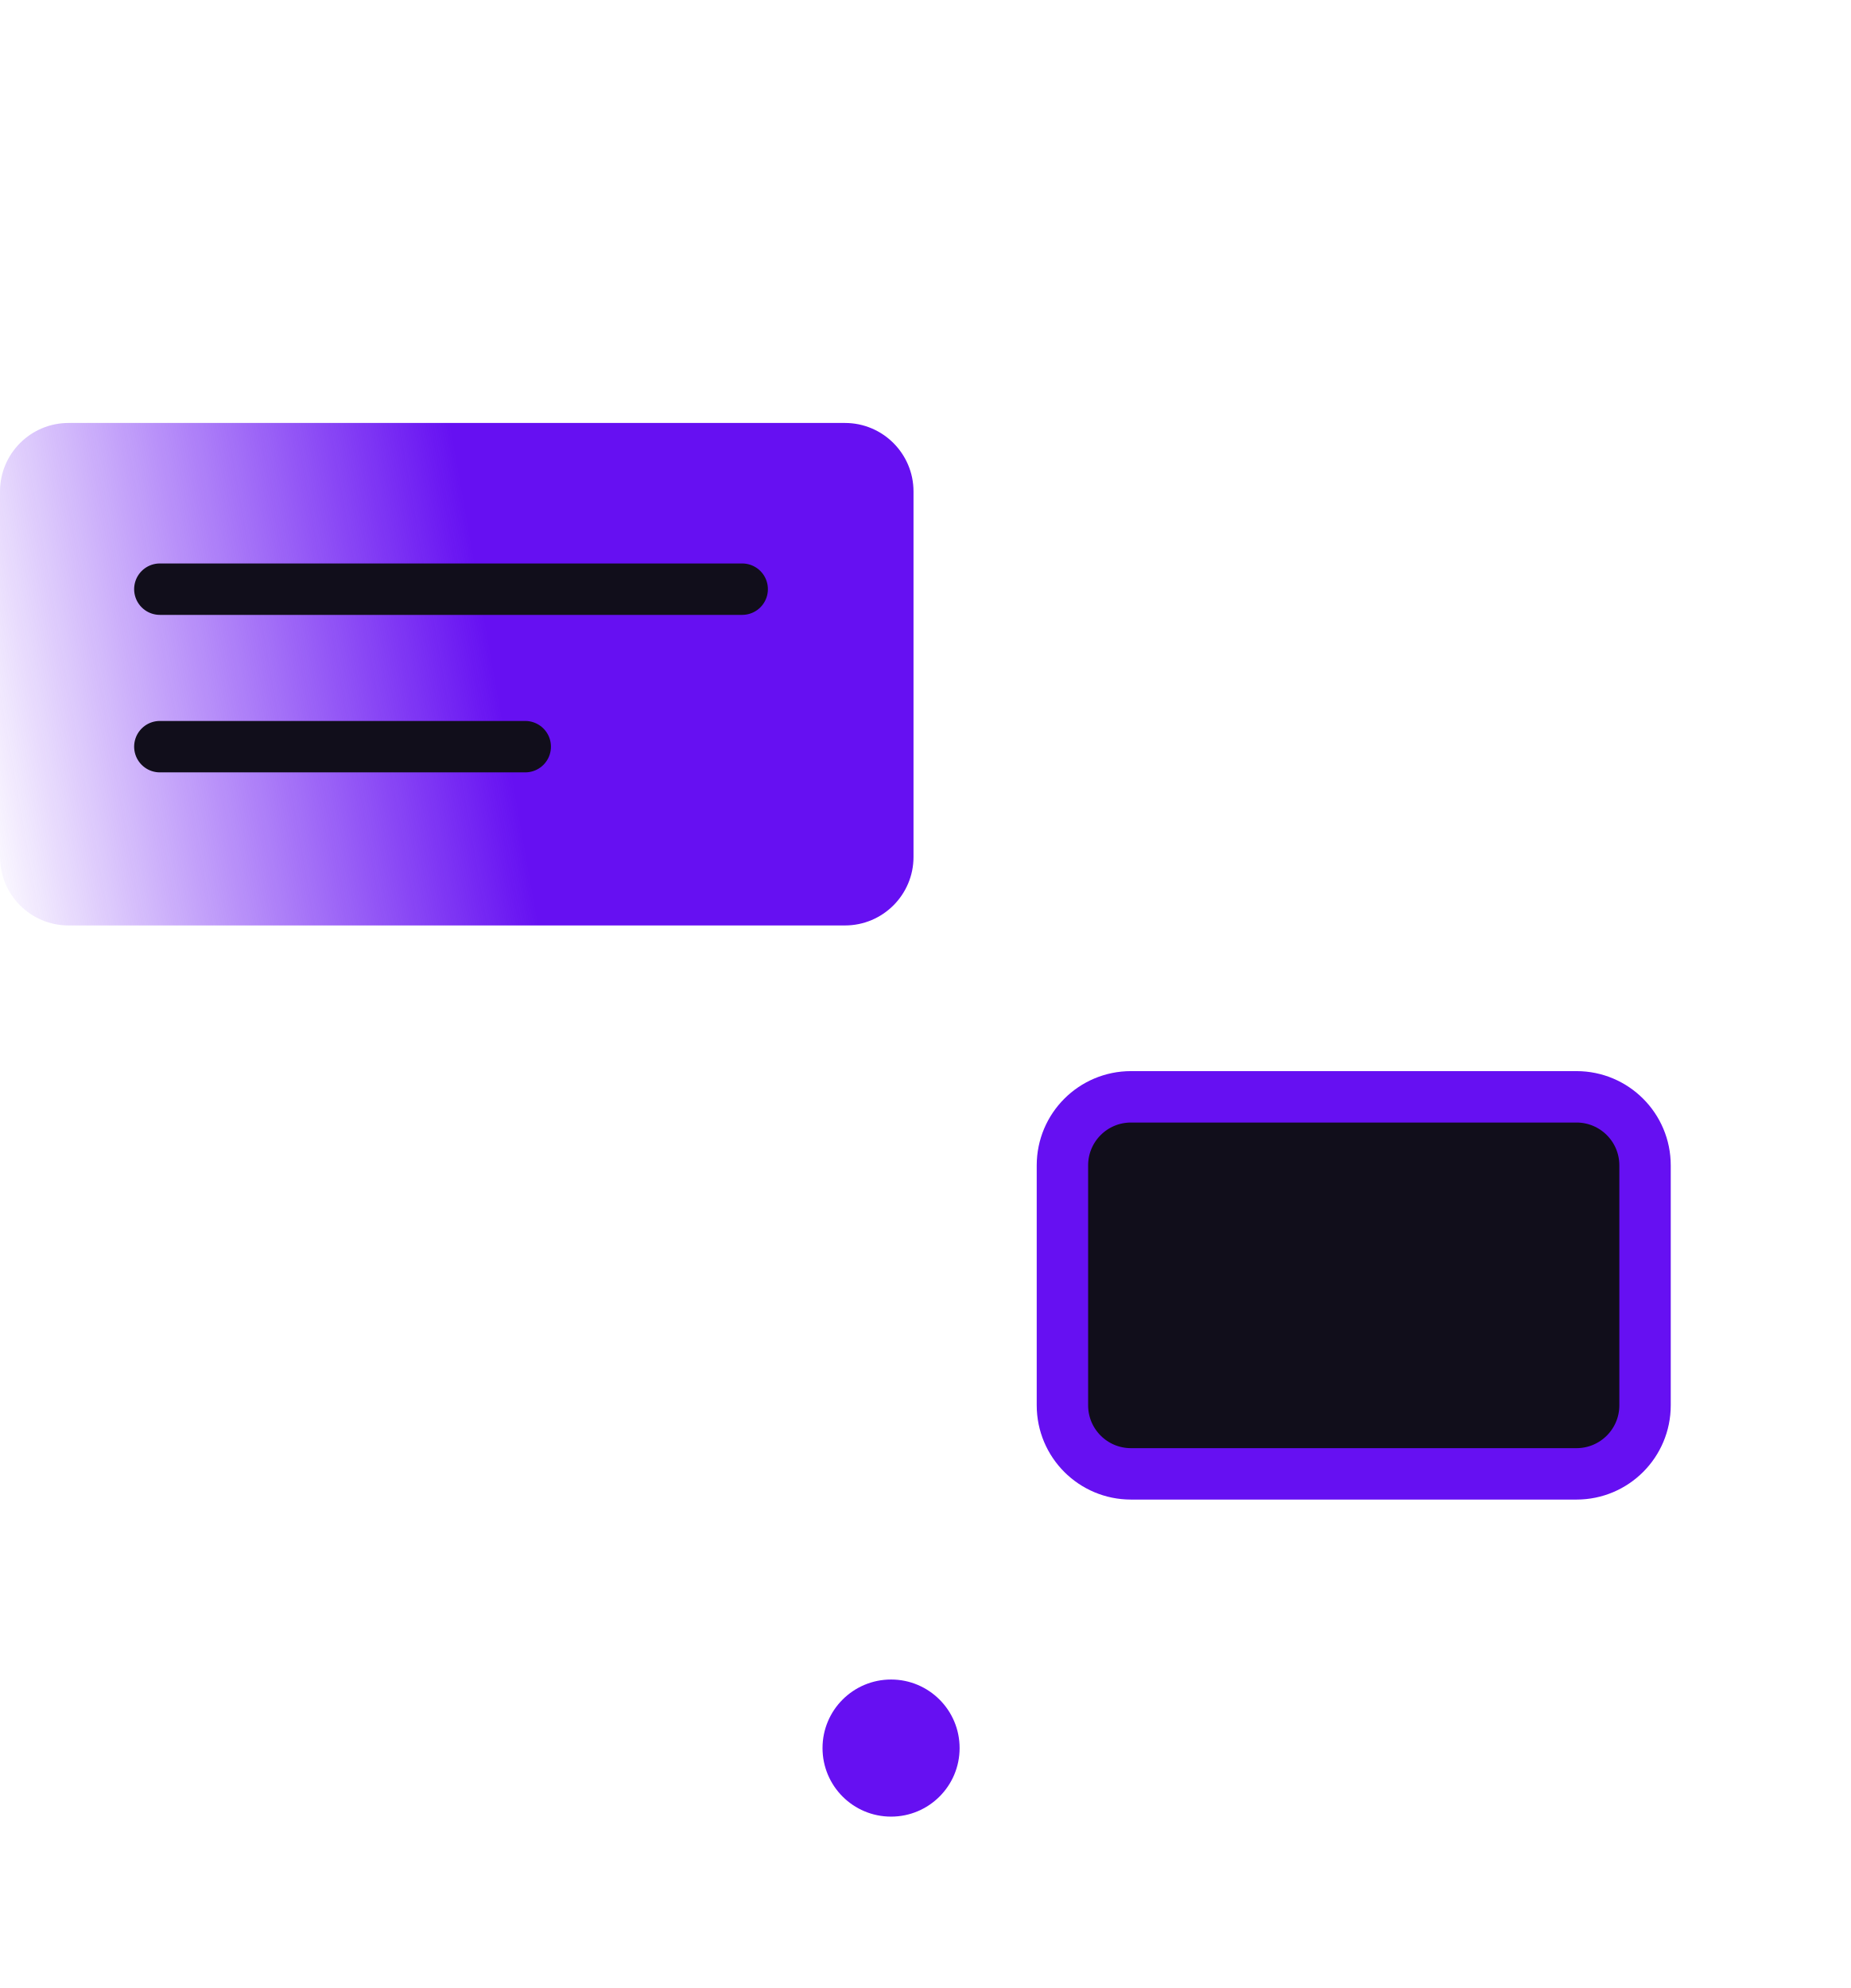
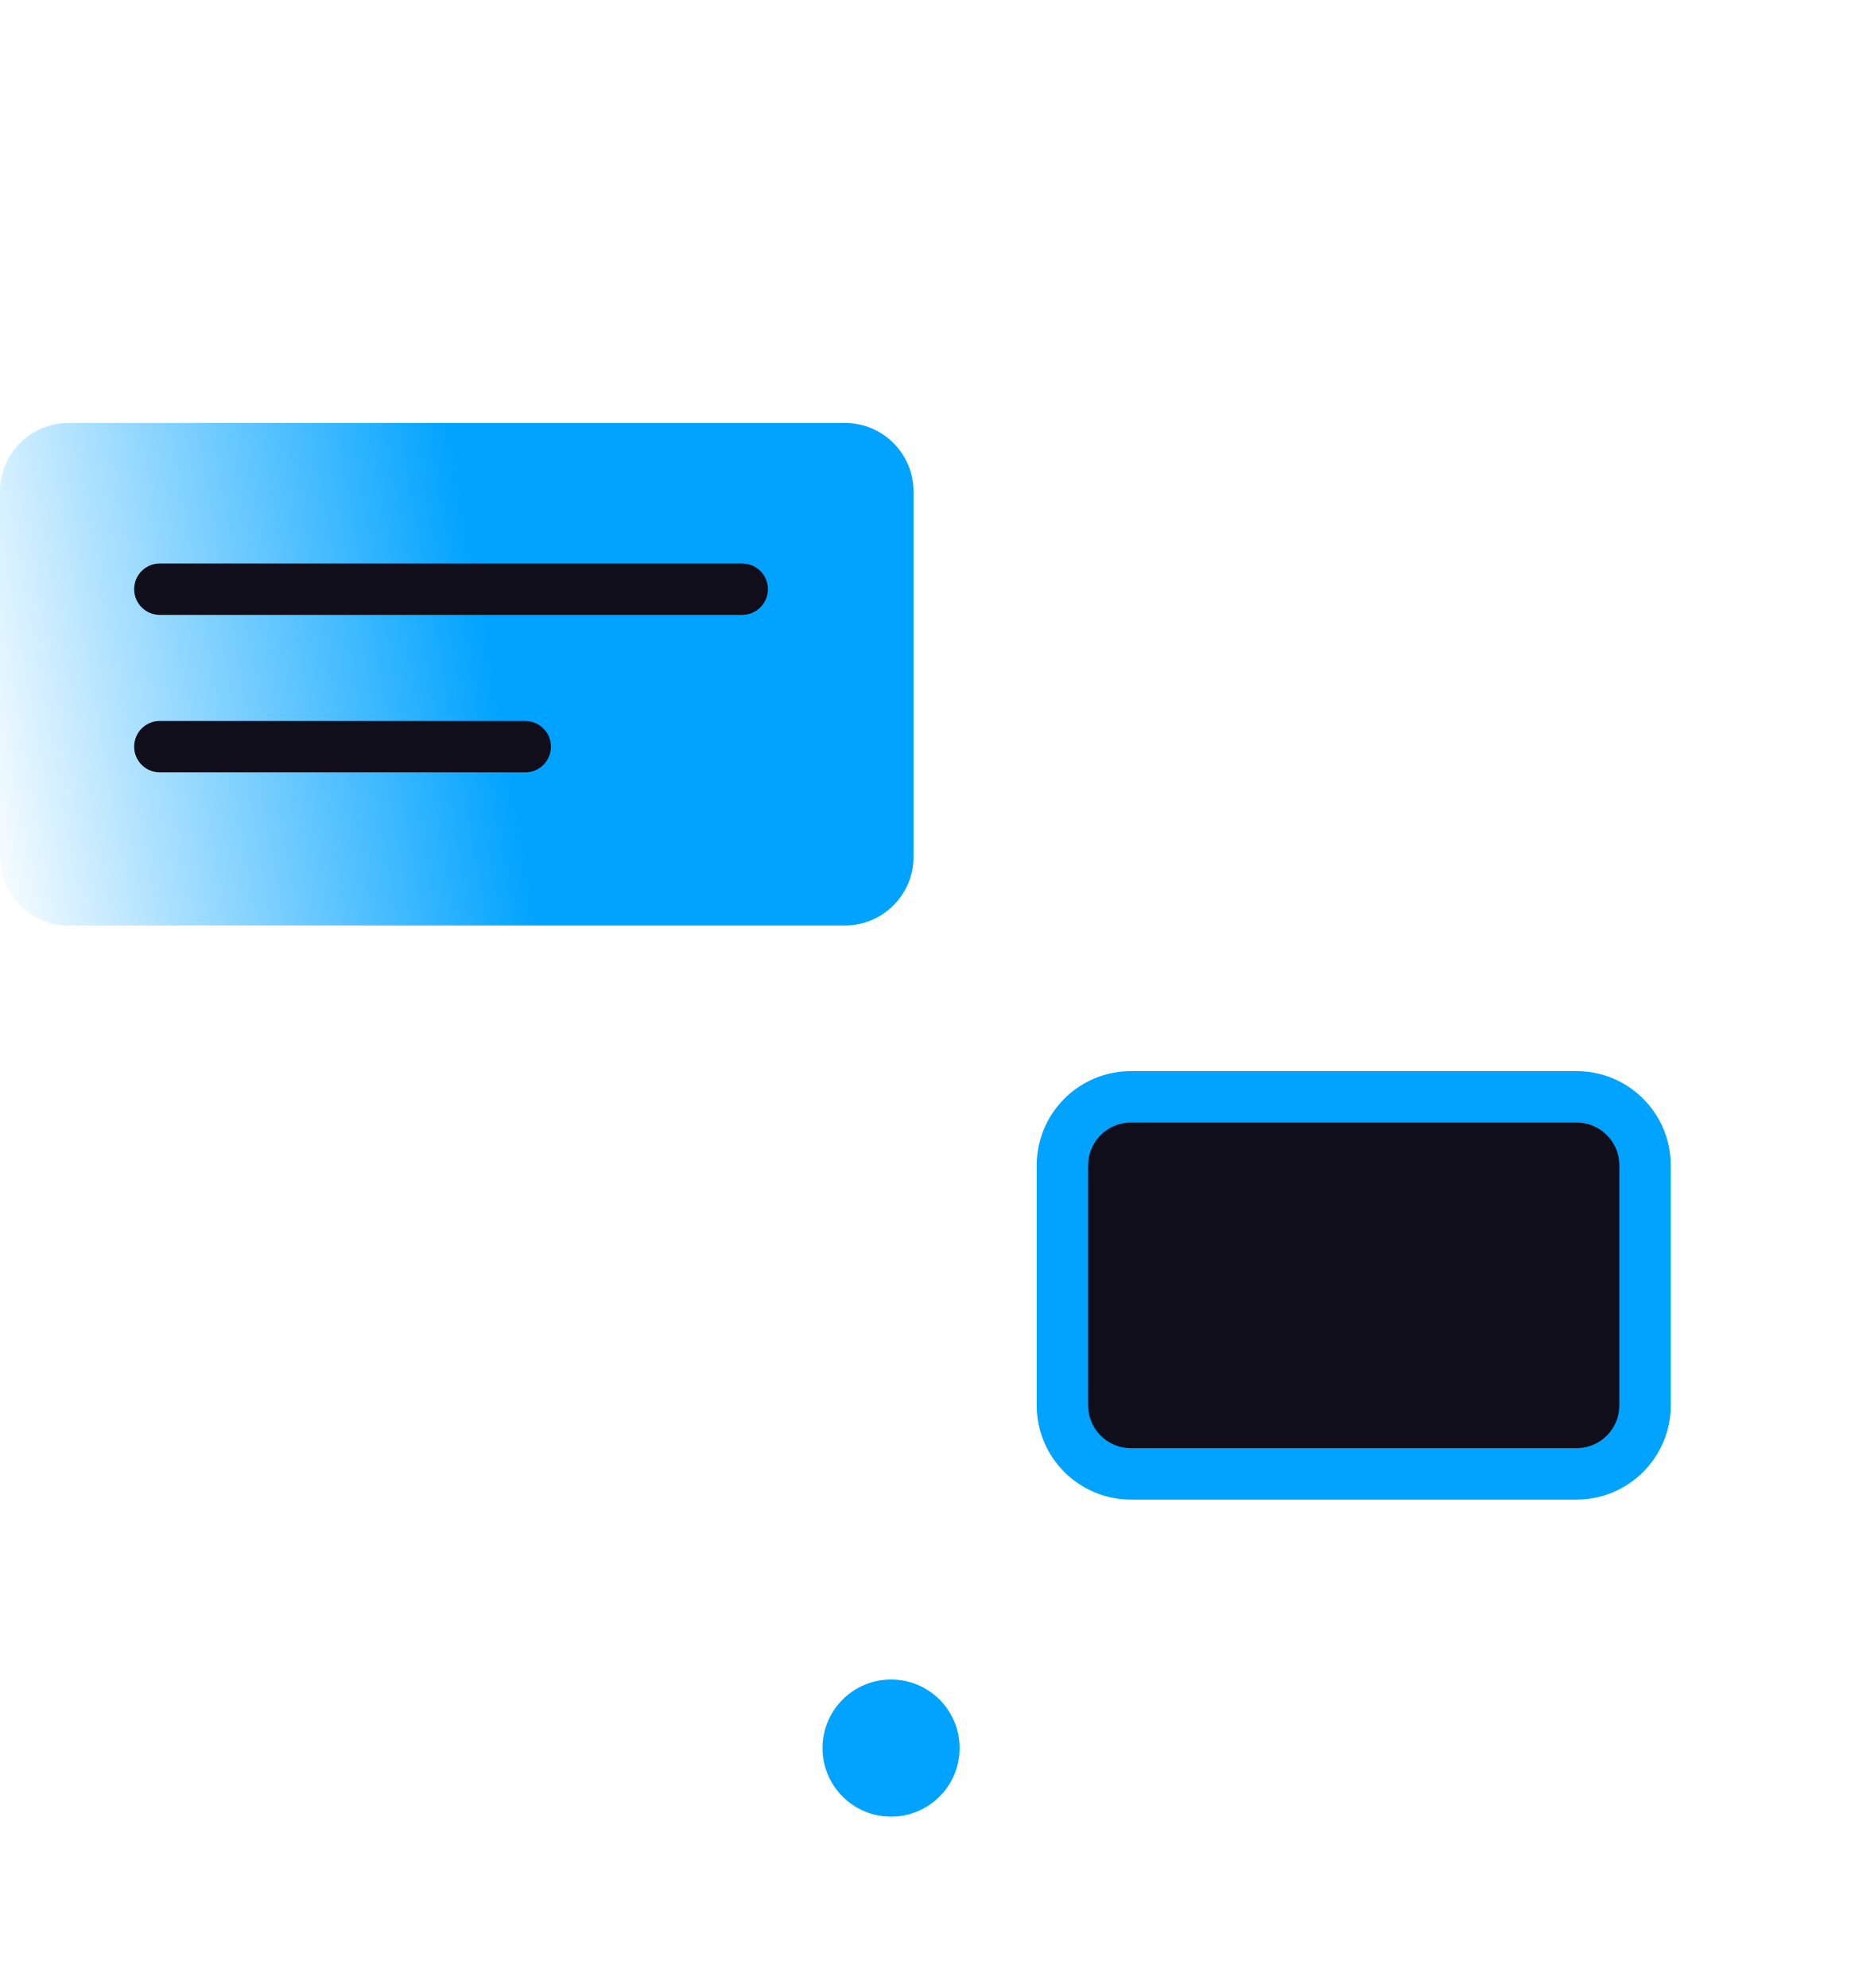
<svg xmlns="http://www.w3.org/2000/svg" width="54" height="58" viewBox="0 0 54 58" fill="none">
  <path d="M39 1H13C10.239 1 8 3.239 8 6V52C8 54.761 10.239 57 13 57H39C41.761 57 44 54.761 44 52V6C44 3.239 41.761 1 39 1Z" stroke="url(#paint0_linear_2452_76)" stroke-width="1.5" stroke-linecap="round" stroke-linejoin="round" />
-   <path d="M26 53C27.105 53 28 52.105 28 51C28 49.895 27.105 49 26 49C24.895 49 24 49.895 24 51C24 52.105 24.895 53 26 53Z" fill="#6610F2" />
+   <path d="M26 53C27.105 53 28 52.105 28 51C28 49.895 27.105 49 26 49C24.895 49 24 49.895 24 51C24 52.105 24.895 53 26 53Z" fill="#00a3ff" />
  <path d="M24.655 12.34H2C0.895 12.34 0 13.236 0 14.34V25C0 26.105 0.895 27 2 27H24.655C25.759 27 26.655 26.105 26.655 25V14.34C26.655 13.236 25.759 12.34 24.655 12.34Z" fill="url(#paint1_linear_2452_76)" />
  <path d="M4.664 17.189H21.656" stroke="#110E1B" stroke-width="1.5" stroke-linecap="round" />
  <path d="M4.664 21.784H15.326" stroke="#110E1B" stroke-width="1.5" stroke-linecap="round" />
  <path d="M24 5H29" stroke="url(#paint2_linear_2452_76)" stroke-width="1.2" stroke-linecap="round" stroke-linejoin="round" />
-   <path d="M46 32H33C31.895 32 31 32.895 31 34V41C31 42.105 31.895 43 33 43H46C47.105 43 48 42.105 48 41V34C48 32.895 47.105 32 46 32Z" fill="#110E1B" stroke="#6610F2" stroke-width="1.5" stroke-linecap="round" />
+   <path d="M46 32H33C31.895 32 31 32.895 31 34V41C31 42.105 31.895 43 33 43H46C47.105 43 48 42.105 48 41V34C48 32.895 47.105 32 46 32Z" fill="#110E1B" stroke="#00a3ff" stroke-width="1.5" stroke-linecap="round" />
  <defs>
    <linearGradient id="paint0_linear_2452_76" x1="3.235" y1="-13.467" x2="24.671" y2="63.031" gradientUnits="userSpaceOnUse">
      <stop stop-color="white" />
      <stop offset="1" stop-color="white" stop-opacity="0" />
    </linearGradient>
    <linearGradient id="paint1_linear_2452_76" x1="13.787" y1="15.971" x2="-1.754" y2="18.703" gradientUnits="userSpaceOnUse">
-       <stop stop-color="#6610F2" />
-       <stop offset="1" stop-color="#6610F2" stop-opacity="0" />
+       <stop stop-color="#00a3ff" />
+       <stop offset="1" stop-color="#00a3ff" stop-opacity="0" />
    </linearGradient>
    <linearGradient id="paint2_linear_2452_76" x1="-nan" y1="-nan" x2="-nan" y2="-nan" gradientUnits="userSpaceOnUse">
      <stop stop-color="white" />
      <stop offset="1" stop-color="white" stop-opacity="0" />
    </linearGradient>
  </defs>
</svg>
